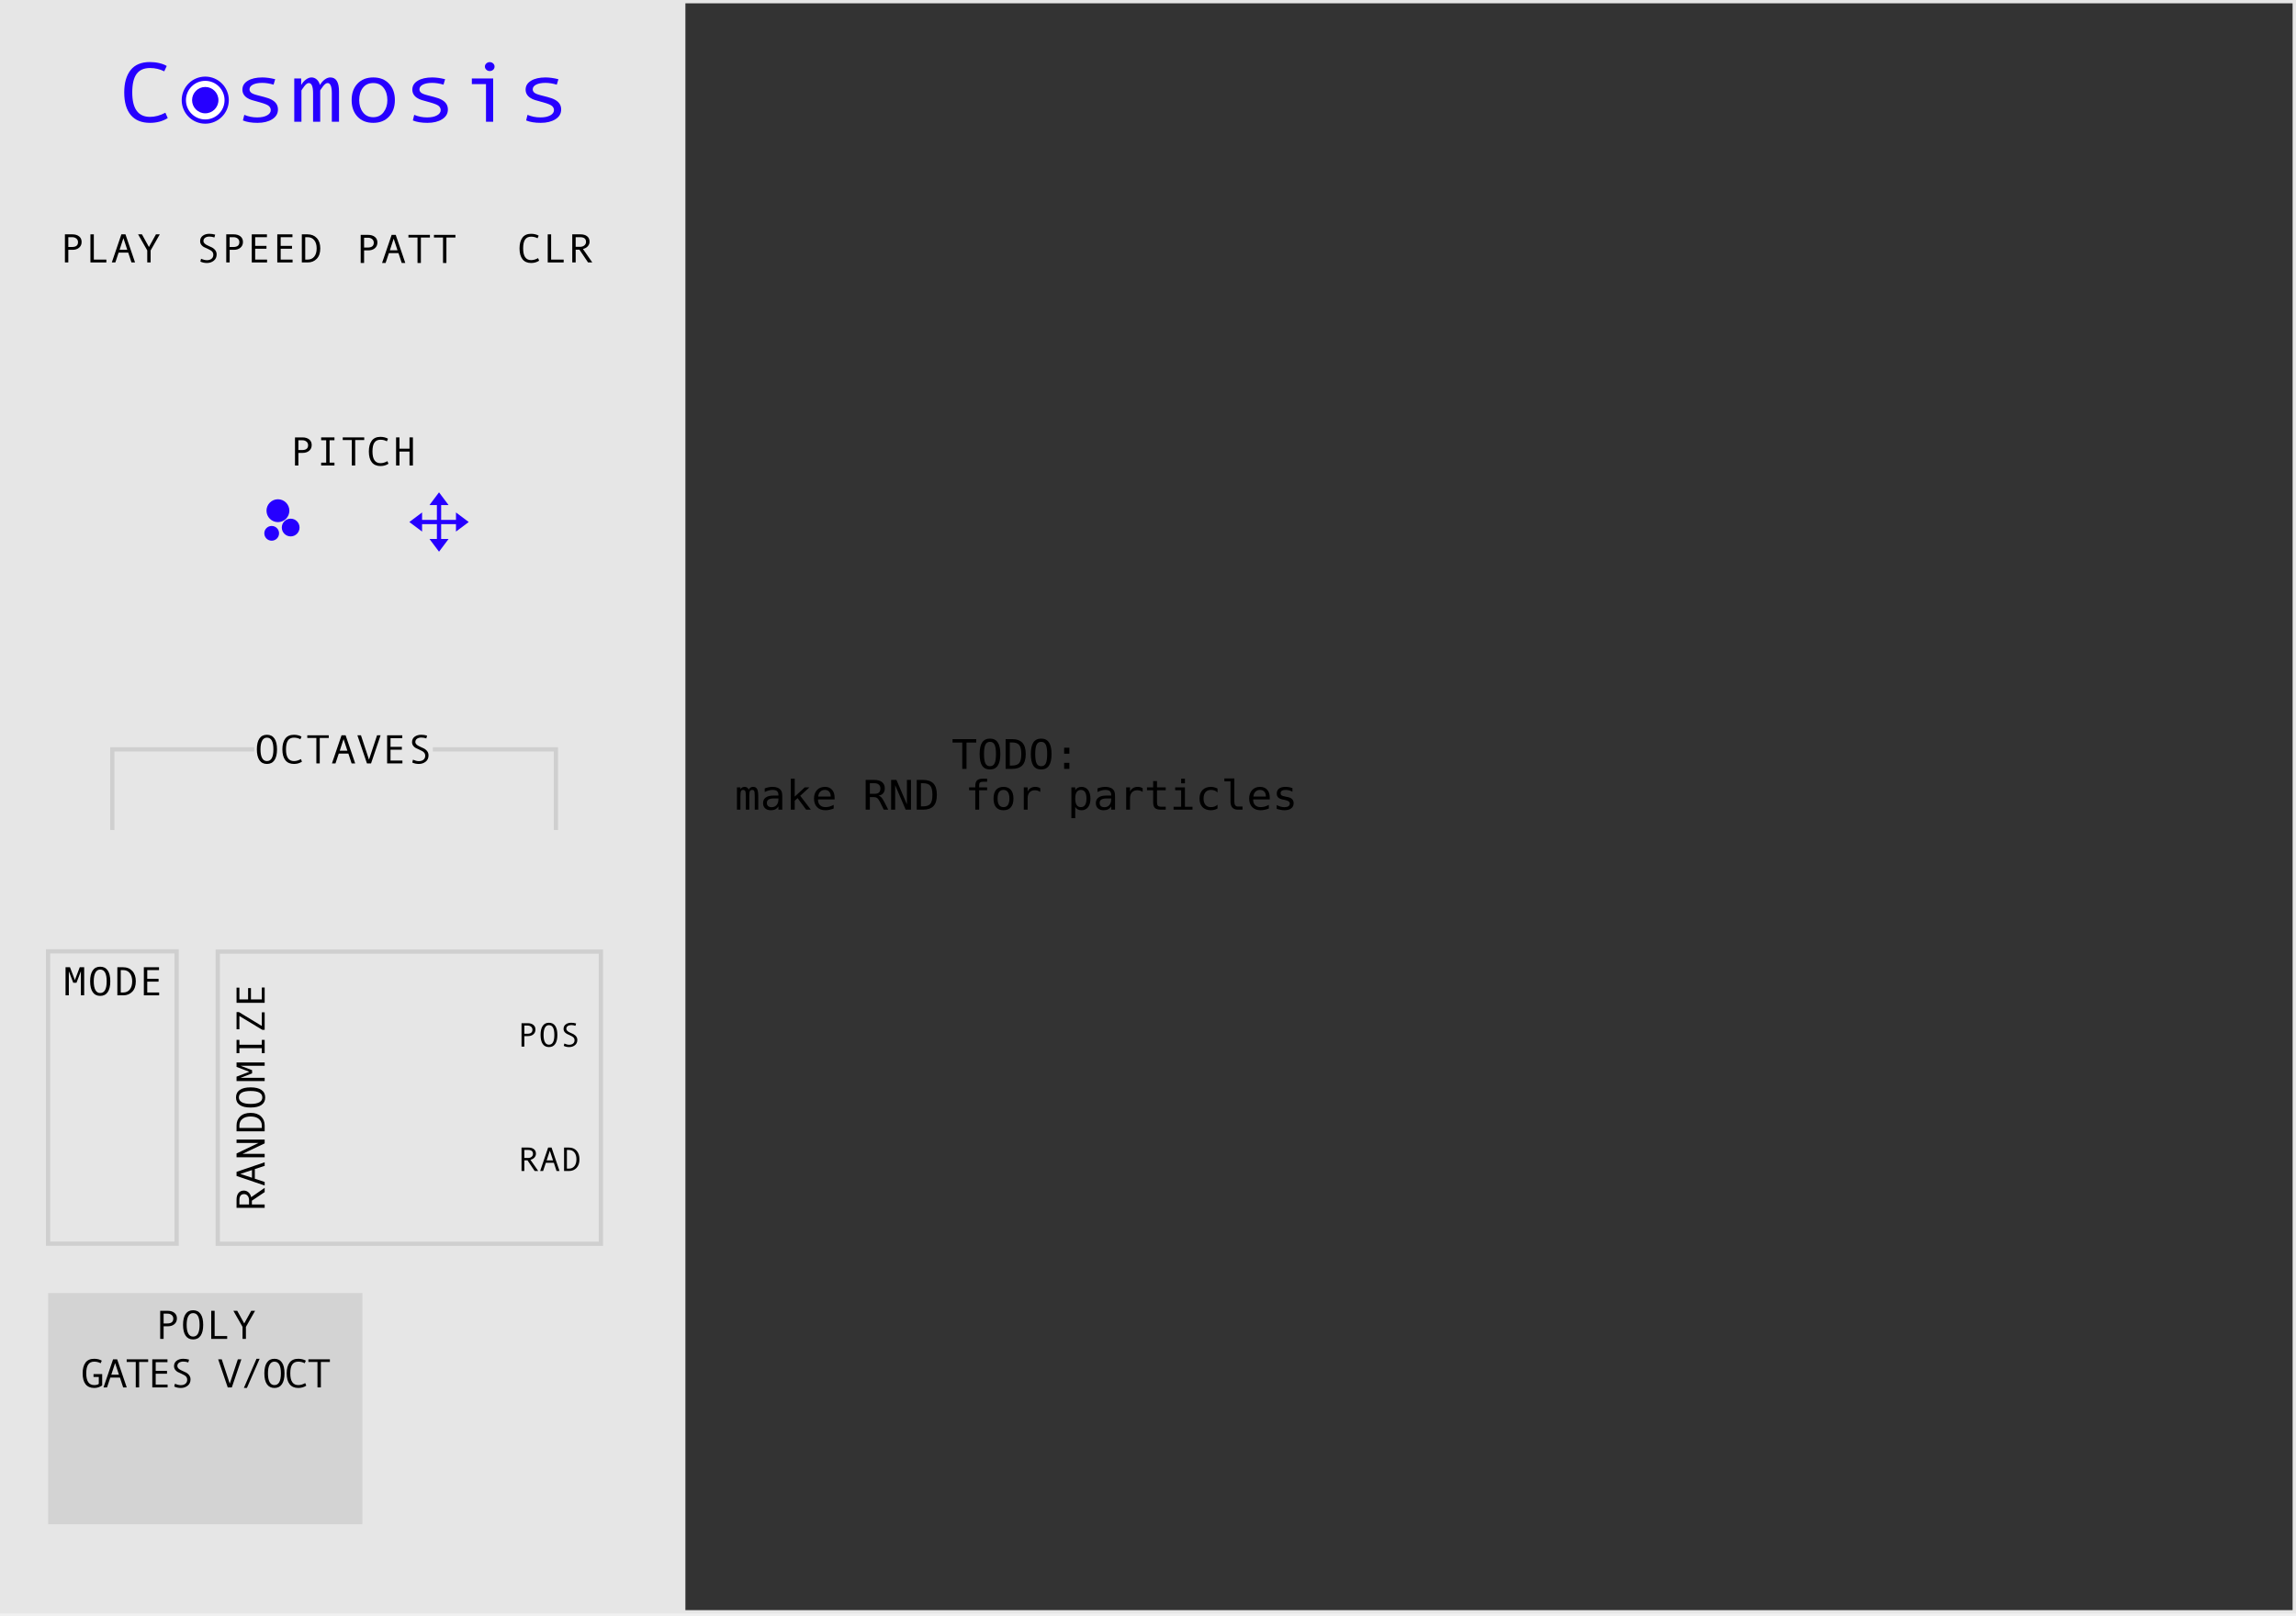
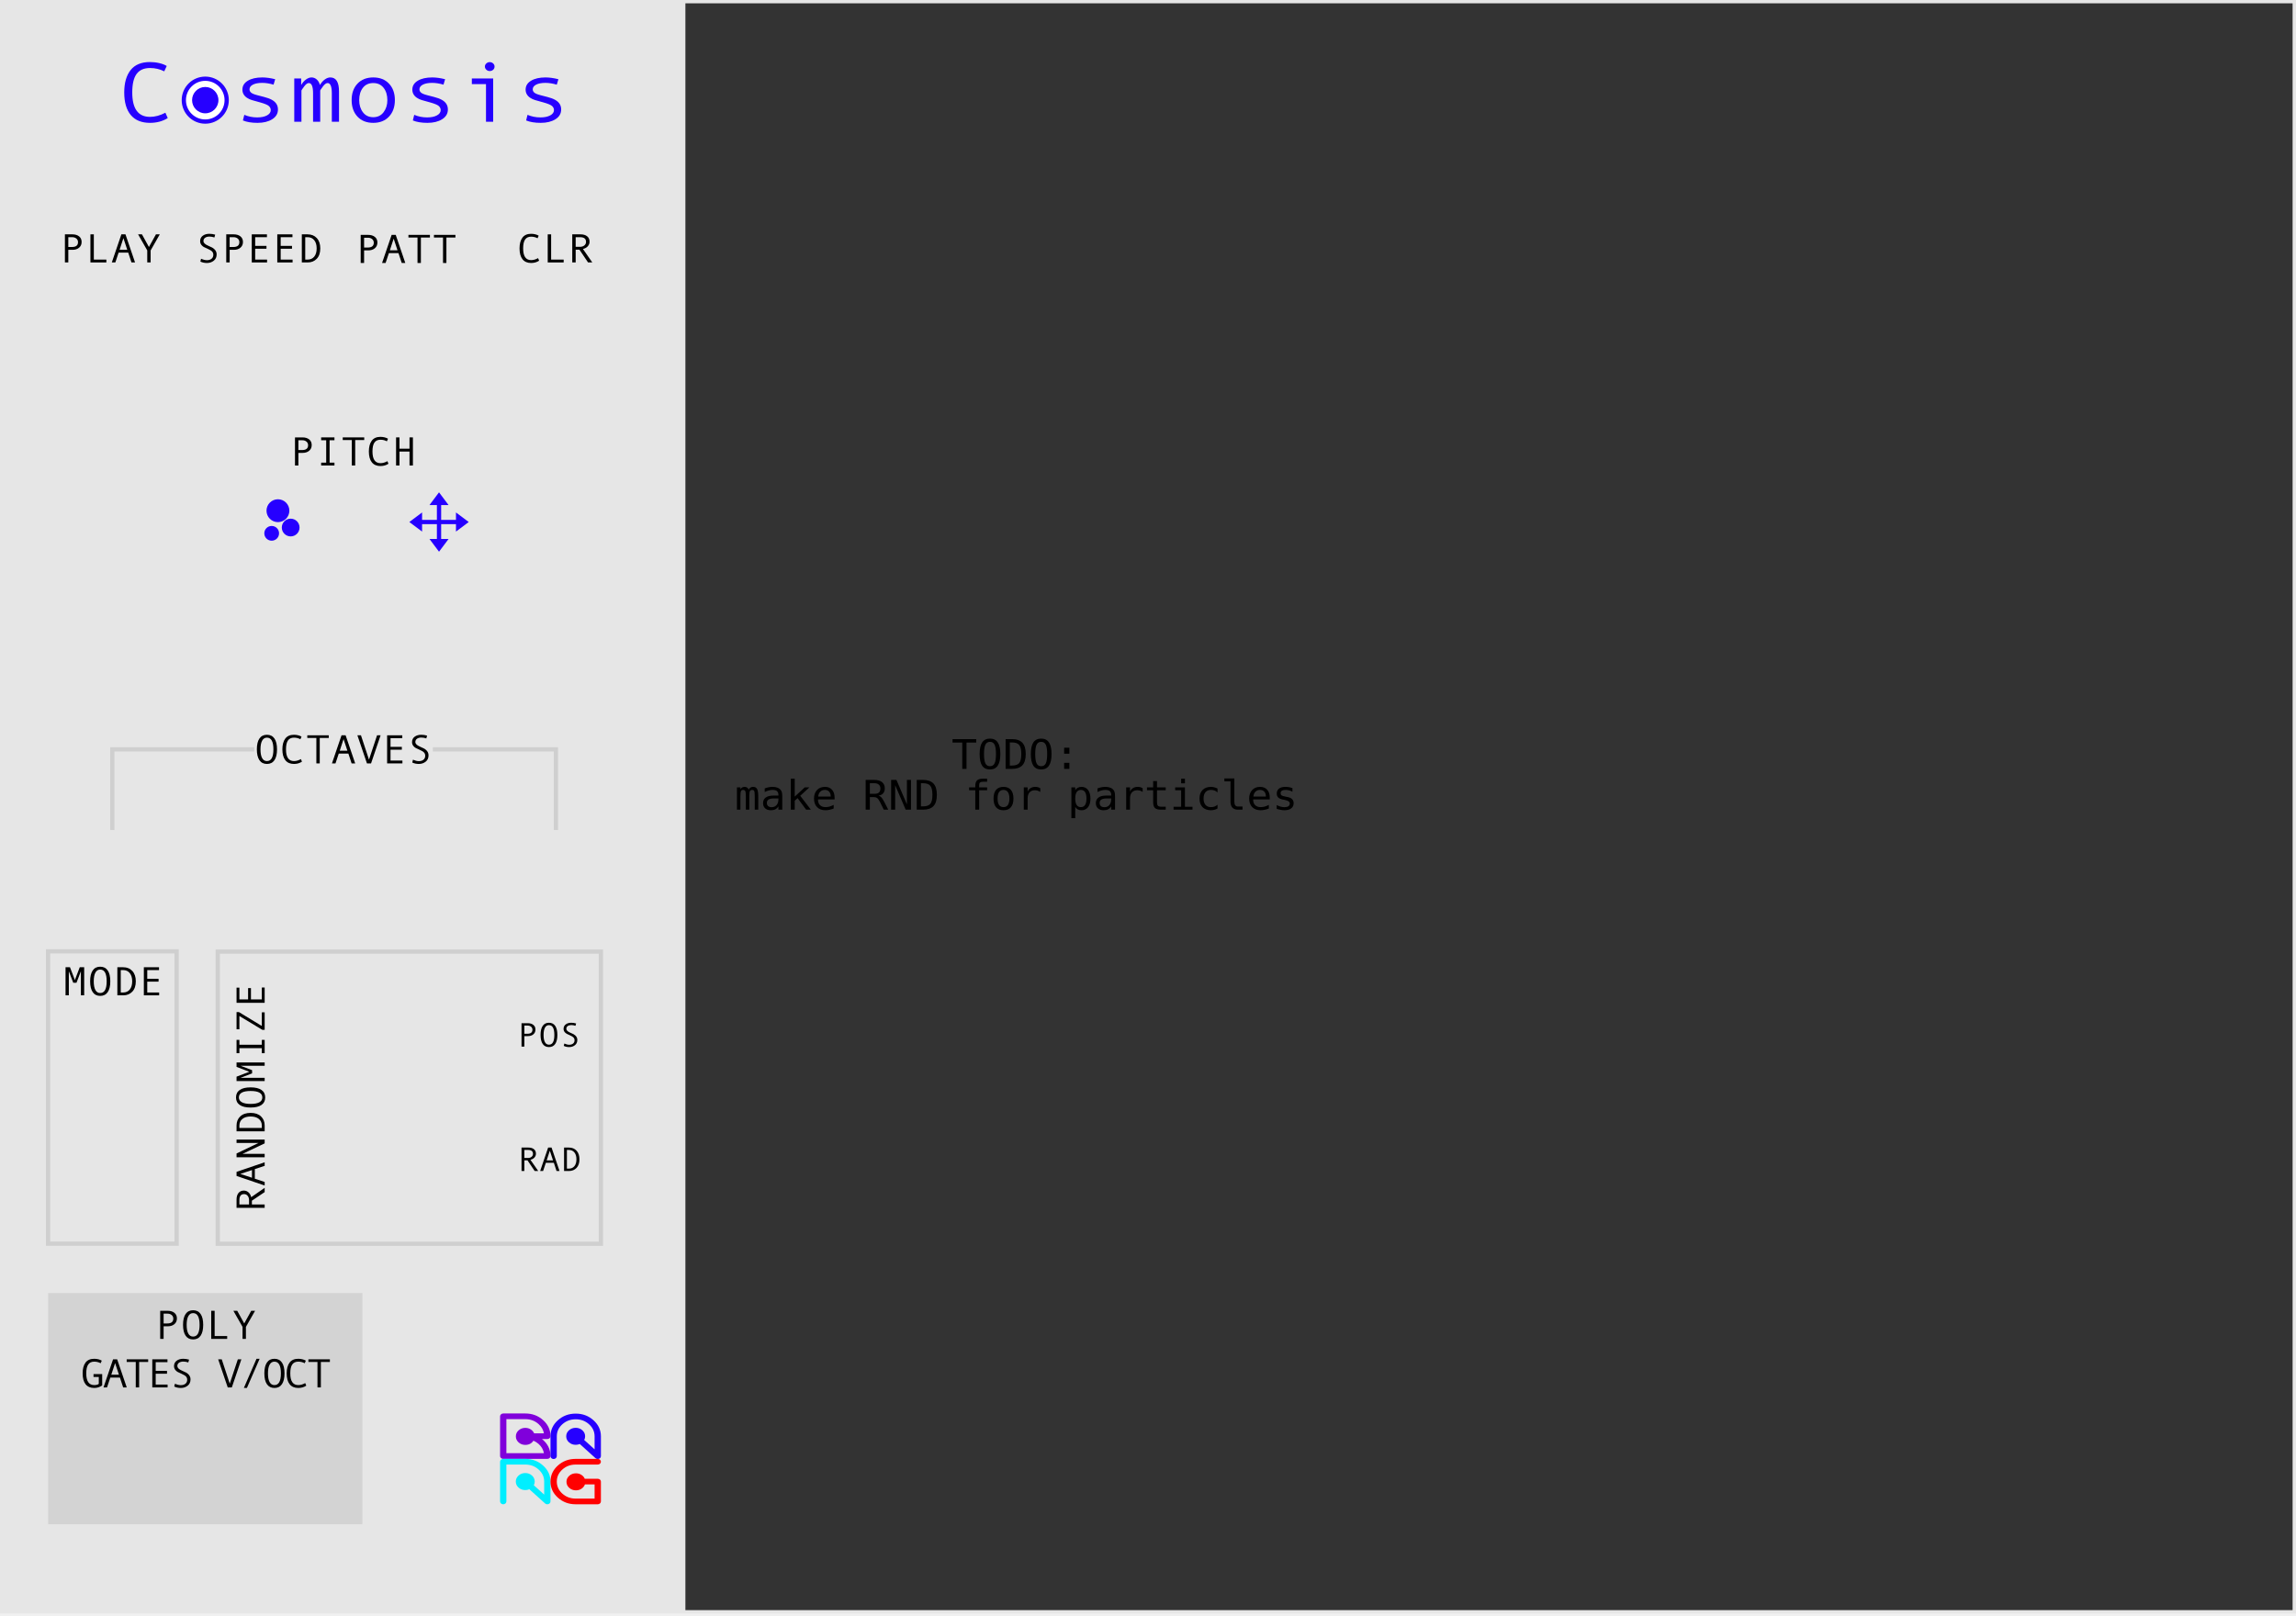
<svg xmlns="http://www.w3.org/2000/svg" width="100%" height="100%" viewBox="0 0 540 380" version="1.1" xml:space="preserve" style="fill-rule:evenodd;clip-rule:evenodd;stroke-linecap:round;stroke-linejoin:round;stroke-miterlimit:1.5;">
  <rect id="Cosmosis" x="0" y="0" width="540" height="379.559" style="fill:none;" />
  <clipPath id="_clip1">
    <rect x="0" y="0" width="540" height="379.559" />
  </clipPath>
  <g clip-path="url(#_clip1)">
    <g id="Layer1">
      <rect id="background" x="-9.15" y="-7.016" width="557.155" height="393.592" style="fill:#e6e6e6;" />
      <path d="M548.005,-7.016l-557.155,-0l-0,393.591l557.155,0l-0,-393.591Zm-556.155,1l-0,391.591l555.155,0l-0,-391.591l-555.155,-0Z" style="fill:#646464;" />
      <rect id="rect" x="161.2" y="0.78" width="378" height="378" style="fill:#333;" />
      <rect x="11.307" y="304.183" width="73.932" height="54.388" style="fill:#282828;fill-opacity:0.1;" />
      <g>
        <path d="M39.452,27.778c-1.2,0.748 -2.591,1.123 -4.173,1.123c-1.98,-0 -3.485,-0.612 -4.515,-1.836c-1.03,-1.224 -1.545,-2.995 -1.545,-5.313c0,-2.239 0.499,-3.992 1.496,-5.259c0.997,-1.266 2.518,-1.899 4.564,-1.899c0.737,-0 1.467,0.085 2.189,0.254c0.723,0.169 1.305,0.394 1.745,0.674l-0.585,1.259c-1.019,-0.52 -2.135,-0.781 -3.349,-0.781c-1.41,0 -2.457,0.461 -3.144,1.382c-0.686,0.921 -1.03,2.378 -1.03,4.37c0,3.828 1.391,5.742 4.174,5.742c1.178,0 2.384,-0.325 3.62,-0.976l0.553,1.26Z" style="fill:#2600ff;fill-rule:nonzero;" />
        <path d="M64.34,19.916c-0.946,-0.28 -1.839,-0.42 -2.677,-0.42c-0.918,0 -1.644,0.139 -2.179,0.415c-0.535,0.277 -0.802,0.647 -0.802,1.109c-0,0.293 0.123,0.548 0.368,0.766c0.246,0.218 0.737,0.422 1.475,0.611l1.615,0.42c0.744,0.188 1.351,0.415 1.821,0.678c0.47,0.264 0.822,0.583 1.057,0.957c0.235,0.375 0.352,0.809 0.352,1.304c0,0.97 -0.452,1.737 -1.355,2.3c-0.903,0.563 -2.052,0.845 -3.447,0.845c-1.388,-0 -2.533,-0.189 -3.436,-0.567l0.325,-1.318c0.947,0.404 1.962,0.605 3.046,0.605c0.939,0 1.704,-0.158 2.293,-0.473c0.589,-0.316 0.883,-0.734 0.883,-1.255c0,-0.352 -0.146,-0.666 -0.439,-0.943c-0.293,-0.276 -0.981,-0.564 -2.065,-0.864c-0.874,-0.241 -1.518,-0.421 -1.929,-0.542c-0.412,-0.12 -0.795,-0.298 -1.15,-0.532c-0.354,-0.234 -0.623,-0.514 -0.807,-0.84c-0.184,-0.325 -0.276,-0.69 -0.276,-1.094c-0,-0.879 0.426,-1.575 1.279,-2.089c0.852,-0.515 1.983,-0.772 3.392,-0.772c0.911,0 1.923,0.14 3.036,0.42l-0.38,1.279Z" style="fill:#2600ff;fill-rule:nonzero;" />
        <path d="M79.733,28.637l-1.691,-0l-0,-6.68c-0,-1.614 -0.333,-2.422 -0.997,-2.422c-0.34,0 -0.714,0.279 -1.122,0.835c-0.409,0.557 -0.613,0.865 -0.613,0.923l0,7.344l-1.68,-0l-0,-6.68c-0,-1.614 -0.336,-2.422 -1.008,-2.422c-0.333,0 -0.703,0.279 -1.111,0.835c-0.409,0.557 -0.613,0.865 -0.613,0.923l0,7.344l-1.691,-0l0,-10.176l1.626,0l0,1.533c0.318,-0.54 0.696,-0.971 1.133,-1.294c0.437,-0.322 0.873,-0.483 1.306,-0.483c0.456,0 0.864,0.161 1.225,0.483c0.361,0.323 0.611,0.754 0.748,1.294c0.318,-0.54 0.697,-0.971 1.138,-1.294c0.441,-0.322 0.875,-0.483 1.301,-0.483c1.366,0 2.049,1.1 2.049,3.301l-0,7.119Z" style="fill:#2600ff;fill-rule:nonzero;" />
        <path d="M87.787,18.217c1.554,0 2.789,0.488 3.707,1.465c0.918,0.976 1.377,2.262 1.377,3.857c-0,1.608 -0.459,2.904 -1.377,3.887c-0.918,0.983 -2.153,1.475 -3.707,1.475c-1.561,-0 -2.799,-0.49 -3.713,-1.47c-0.914,-0.98 -1.371,-2.277 -1.371,-3.892c-0,-1.601 0.459,-2.889 1.377,-3.862c0.917,-0.973 2.153,-1.46 3.707,-1.46Zm-0,9.355c1.026,0 1.835,-0.39 2.428,-1.171c0.593,-0.782 0.889,-1.729 0.889,-2.842c-0,-1.172 -0.293,-2.136 -0.878,-2.891c-0.586,-0.755 -1.399,-1.133 -2.439,-1.133c-1.048,0 -1.861,0.373 -2.439,1.119c-0.578,0.745 -0.867,1.713 -0.867,2.905c-0,1.133 0.292,2.085 0.878,2.856c0.585,0.772 1.394,1.157 2.428,1.157Z" style="fill:#2600ff;fill-rule:nonzero;" />
        <path d="M104.307,19.916c-0.947,-0.28 -1.839,-0.42 -2.678,-0.42c-0.917,0 -1.644,0.139 -2.179,0.415c-0.534,0.277 -0.802,0.647 -0.802,1.109c0,0.293 0.123,0.548 0.369,0.766c0.246,0.218 0.737,0.422 1.474,0.611l1.615,0.42c0.745,0.188 1.352,0.415 1.821,0.678c0.47,0.264 0.822,0.583 1.057,0.957c0.235,0.375 0.353,0.809 0.353,1.304c-0,0.97 -0.452,1.737 -1.355,2.3c-0.904,0.563 -2.053,0.845 -3.448,0.845c-1.387,-0 -2.532,-0.189 -3.436,-0.567l0.325,-1.318c0.947,0.404 1.962,0.605 3.046,0.605c0.94,0 1.704,-0.158 2.293,-0.473c0.589,-0.316 0.884,-0.734 0.884,-1.255c-0,-0.352 -0.147,-0.666 -0.44,-0.943c-0.292,-0.276 -0.981,-0.564 -2.064,-0.864c-0.875,-0.241 -1.518,-0.421 -1.93,-0.542c-0.412,-0.12 -0.795,-0.298 -1.149,-0.532c-0.354,-0.234 -0.623,-0.514 -0.808,-0.84c-0.184,-0.325 -0.276,-0.69 -0.276,-1.094c0,-0.879 0.426,-1.575 1.279,-2.089c0.853,-0.515 1.984,-0.772 3.393,-0.772c0.911,0 1.922,0.14 3.035,0.42l-0.379,1.279Z" style="fill:#2600ff;fill-rule:nonzero;" />
        <path d="M115.168,14.614c0.318,-0 0.589,0.102 0.813,0.307c0.224,0.205 0.336,0.451 0.336,0.737c0,0.3 -0.11,0.551 -0.33,0.752c-0.221,0.202 -0.494,0.303 -0.819,0.303c-0.296,0 -0.558,-0.106 -0.786,-0.317c-0.227,-0.212 -0.341,-0.458 -0.341,-0.738c-0,-0.28 0.114,-0.524 0.341,-0.732c0.228,-0.208 0.49,-0.312 0.786,-0.312Zm0.824,14.023l-1.691,-0l0,-8.857l-3.328,-0l0,-1.319l5.019,0l0,10.176Z" style="fill:#2600ff;fill-rule:nonzero;" />
        <path d="M130.951,19.916c-0.947,-0.28 -1.839,-0.42 -2.677,-0.42c-0.918,0 -1.644,0.139 -2.179,0.415c-0.535,0.277 -0.802,0.647 -0.802,1.109c-0,0.293 0.123,0.548 0.368,0.766c0.246,0.218 0.737,0.422 1.474,0.611l1.616,0.42c0.744,0.188 1.351,0.415 1.821,0.678c0.469,0.264 0.822,0.583 1.057,0.957c0.234,0.375 0.352,0.809 0.352,1.304c-0,0.97 -0.452,1.737 -1.355,2.3c-0.903,0.563 -2.052,0.845 -3.447,0.845c-1.388,-0 -2.533,-0.189 -3.436,-0.567l0.325,-1.318c0.946,0.404 1.962,0.605 3.046,0.605c0.939,0 1.703,-0.158 2.292,-0.473c0.589,-0.316 0.884,-0.734 0.884,-1.255c-0,-0.352 -0.146,-0.666 -0.439,-0.943c-0.293,-0.276 -0.981,-0.564 -2.065,-0.864c-0.875,-0.241 -1.518,-0.421 -1.93,-0.542c-0.412,-0.12 -0.795,-0.298 -1.149,-0.532c-0.354,-0.234 -0.623,-0.514 -0.807,-0.84c-0.185,-0.325 -0.277,-0.69 -0.277,-1.094c0,-0.879 0.427,-1.575 1.279,-2.089c0.853,-0.515 1.984,-0.772 3.393,-0.772c0.911,0 1.923,0.14 3.035,0.42l-0.379,1.279Z" style="fill:#2600ff;fill-rule:nonzero;" />
        <g id="TinyBlueButton">
          <circle id="BlueButton" cx="48.274" cy="23.559" r="5.04" style="fill:#fff;stroke:#2600ff;stroke-width:1px;" />
          <circle id="BlueButton1" cx="48.274" cy="23.559" r="3.1" style="fill:#2600ff;" />
        </g>
      </g>
      <g transform="matrix(0.900901,0,0,0.959619,-1723.27,-308.277)">
        <g transform="matrix(1.11,0,0,1,-237.738,0)">
          <text x="2161.25px" y="509.739px" style="font-family:'AndaleMono', 'Andale Mono', monospace;font-size:10px;">TODO:</text>
        </g>
        <g transform="matrix(1.11,0,0,1,-231.51,0)">
          <text x="2104.63px" y="519.739px" style="font-family:'AndaleMono', 'Andale Mono', monospace;font-size:10px;">make RND for particles</text>
        </g>
      </g>
      <g>
        <path d="M126.799,61.327c-0.54,0.359 -1.166,0.539 -1.879,0.539c-0.892,-0 -1.57,-0.294 -2.034,-0.881c-0.464,-0.588 -0.696,-1.437 -0.696,-2.549c0,-1.075 0.225,-1.916 0.674,-2.524c0.449,-0.607 1.134,-0.911 2.056,-0.911c0.332,0 0.66,0.041 0.986,0.122c0.325,0.081 0.588,0.189 0.786,0.323l-0.264,0.605c-0.459,-0.25 -0.962,-0.375 -1.508,-0.375c-0.635,-0 -1.107,0.221 -1.416,0.663c-0.31,0.442 -0.464,1.141 -0.464,2.097c-0,1.836 0.626,2.755 1.88,2.755c0.53,-0 1.074,-0.156 1.63,-0.469l0.249,0.605Z" style="fill-rule:nonzero;" />
        <path d="M132.571,61.739l-3.75,0l-0,-6.611l0.801,-0l-0,5.941l2.949,-0l-0,0.67Z" style="fill-rule:nonzero;" />
        <path d="M139.304,61.739l-1.001,0l-2.021,-3.003l-0.889,-0l0,3.003l-0.801,0l0,-6.611l1.949,-0c0.654,-0 1.171,0.152 1.55,0.456c0.379,0.305 0.569,0.729 0.569,1.273c-0,0.403 -0.138,0.761 -0.415,1.075c-0.277,0.314 -0.658,0.527 -1.143,0.64l2.202,3.167Zm-3.911,-3.674l1.011,0c0.423,0 0.767,-0.11 1.03,-0.33c0.264,-0.22 0.396,-0.497 0.396,-0.832c-0,-0.737 -0.469,-1.105 -1.406,-1.105l-1.031,-0l0,2.267Z" style="fill-rule:nonzero;" />
      </g>
      <g>
        <path d="M24.035,325.918c-0.563,0.397 -1.187,0.595 -1.87,0.595c-0.896,-0 -1.574,-0.291 -2.037,-0.874c-0.462,-0.582 -0.693,-1.434 -0.693,-2.556c0,-1.084 0.224,-1.927 0.672,-2.53c0.447,-0.603 1.133,-0.904 2.058,-0.904c0.332,-0 0.66,0.04 0.986,0.121c0.325,0.082 0.588,0.189 0.786,0.324l-0.264,0.604c-0.459,-0.25 -0.962,-0.375 -1.508,-0.375c-0.632,0 -1.103,0.222 -1.414,0.666c-0.311,0.443 -0.466,1.141 -0.466,2.094c-0,1.837 0.626,2.755 1.88,2.755c0.472,0 0.828,-0.095 1.069,-0.286l-0,-1.63l-1.24,-0l-0,-0.666l2.041,0l-0,2.662Z" style="fill-rule:nonzero;" />
        <path d="M29.808,326.386l-0.84,0l-0.761,-2.314l-2.261,-0l-0.772,2.314l-0.83,0l2.251,-6.611l0.962,0l2.251,6.611Zm-1.831,-2.984l-0.903,-2.737l-0.899,2.737l1.802,-0Z" style="fill-rule:nonzero;" />
        <path d="M34.849,320.398l-2.124,0l0,5.988l-0.796,0l0,-5.988l-2.134,0l0,-0.623l5.054,0l0,0.623Z" style="fill-rule:nonzero;" />
        <path d="M39.417,326.386l-3.599,0l-0,-6.611l3.569,0l0,0.67l-2.768,0l-0,2.048l2.661,-0l-0,0.67l-2.661,-0l-0,2.553l2.798,0l-0,0.67Z" style="fill-rule:nonzero;" />
        <path d="M44.287,320.506c-0.41,-0.134 -0.799,-0.201 -1.167,-0.201c-0.417,-0 -0.756,0.091 -1.018,0.274c-0.262,0.182 -0.393,0.442 -0.393,0.78c-0,0.4 0.343,0.751 1.03,1.054c0.508,0.225 0.844,0.381 1.008,0.469c0.165,0.087 0.331,0.207 0.501,0.36c0.169,0.153 0.305,0.334 0.407,0.542c0.103,0.207 0.154,0.441 0.154,0.7c0,0.644 -0.225,1.143 -0.676,1.497c-0.451,0.355 -0.982,0.532 -1.594,0.532c-0.593,-0 -1.112,-0.112 -1.558,-0.337l0.166,-0.661c0.524,0.228 0.981,0.342 1.372,0.342c0.456,0 0.821,-0.113 1.096,-0.34c0.275,-0.226 0.413,-0.538 0.413,-0.934c-0,-0.294 -0.09,-0.543 -0.269,-0.748c-0.179,-0.204 -0.509,-0.413 -0.991,-0.625c-0.495,-0.219 -0.814,-0.368 -0.959,-0.448c-0.145,-0.08 -0.289,-0.19 -0.432,-0.33c-0.144,-0.141 -0.254,-0.299 -0.333,-0.473c-0.078,-0.175 -0.117,-0.366 -0.117,-0.572c0,-0.547 0.205,-0.973 0.616,-1.279c0.41,-0.306 0.929,-0.459 1.557,-0.459c0.459,-0 0.915,0.067 1.367,0.201l-0.18,0.656Z" style="fill-rule:nonzero;" />
      </g>
      <g>
        <path d="M56.769,319.775l-2.246,6.611l-0.962,0l-2.251,-6.611l0.84,0l1.889,5.721l1.9,-5.721l0.83,0Z" style="fill-rule:nonzero;" />
        <path d="M61.063,319.649l-2.993,6.864l-0.718,-0l2.978,-6.864l0.733,-0Z" style="fill-rule:nonzero;" />
        <path d="M64.541,319.649c0.772,-0 1.36,0.292 1.765,0.878c0.406,0.586 0.608,1.438 0.608,2.556c0,1.112 -0.201,1.962 -0.605,2.549c-0.404,0.587 -0.993,0.881 -1.768,0.881c-0.768,-0 -1.355,-0.293 -1.76,-0.879c-0.405,-0.585 -0.608,-1.436 -0.608,-2.551c0,-1.115 0.202,-1.966 0.606,-2.554c0.403,-0.587 0.991,-0.88 1.762,-0.88Zm0,6.189c1.016,0 1.524,-0.918 1.524,-2.755c-0,-1.84 -0.508,-2.76 -1.524,-2.76c-0.494,0 -0.871,0.238 -1.13,0.715c-0.259,0.476 -0.388,1.158 -0.388,2.045c-0,0.897 0.128,1.58 0.385,2.05c0.258,0.47 0.635,0.705 1.133,0.705Z" style="fill-rule:nonzero;" />
        <path d="M72.033,325.974c-0.54,0.359 -1.167,0.539 -1.879,0.539c-0.892,-0 -1.57,-0.294 -2.034,-0.881c-0.464,-0.587 -0.696,-1.437 -0.696,-2.549c0,-1.074 0.225,-1.916 0.674,-2.523c0.449,-0.608 1.134,-0.911 2.056,-0.911c0.332,-0 0.66,0.04 0.986,0.121c0.325,0.082 0.587,0.189 0.786,0.324l-0.264,0.604c-0.459,-0.25 -0.962,-0.375 -1.508,-0.375c-0.635,0 -1.107,0.221 -1.416,0.663c-0.31,0.442 -0.464,1.141 -0.464,2.097c-0,1.837 0.626,2.755 1.88,2.755c0.53,0 1.074,-0.156 1.63,-0.468l0.249,0.604Z" style="fill-rule:nonzero;" />
        <path d="M77.587,320.398l-2.124,0l0,5.988l-0.796,0l0,-5.988l-2.134,0l0,-0.623l5.054,0l0,0.623Z" style="fill-rule:nonzero;" />
      </g>
      <g>
        <path d="M15.267,55.128l1.748,-0c0.66,-0 1.189,0.159 1.587,0.478c0.397,0.318 0.595,0.757 0.595,1.316c0,0.562 -0.198,1.012 -0.593,1.347c-0.396,0.336 -0.914,0.504 -1.555,0.504l-0.982,0l0,2.966l-0.8,0l-0,-6.611Zm0.8,2.975l0.869,-0c0.941,-0 1.412,-0.378 1.412,-1.134c-0,-0.35 -0.128,-0.633 -0.384,-0.848c-0.255,-0.216 -0.585,-0.323 -0.988,-0.323l-0.909,-0l0,2.305Z" style="fill-rule:nonzero;" />
        <path d="M25.018,61.739l-3.75,0l-0,-6.611l0.8,-0l0,5.941l2.95,-0l-0,0.67Z" style="fill-rule:nonzero;" />
        <path d="M31.761,61.739l-0.84,0l-0.762,-2.315l-2.261,0l-0.771,2.315l-0.83,0l2.251,-6.611l0.962,-0l2.251,6.611Zm-1.831,-2.985l-0.904,-2.736l-0.898,2.736l1.802,0Z" style="fill-rule:nonzero;" />
        <path d="M37.581,55.128l-2.153,3.781l-0,2.83l-0.796,0l-0,-2.83l-2.154,-3.781l0.904,-0l1.645,2.975l1.651,-2.975l0.903,-0Z" style="fill-rule:nonzero;" />
      </g>
      <g>
        <path d="M50.429,55.859c-0.41,-0.135 -0.799,-0.202 -1.167,-0.202c-0.416,0 -0.756,0.091 -1.018,0.274c-0.262,0.183 -0.393,0.443 -0.393,0.78c0,0.4 0.344,0.752 1.03,1.055c0.508,0.225 0.844,0.381 1.009,0.468c0.164,0.088 0.331,0.208 0.5,0.361c0.169,0.153 0.305,0.333 0.408,0.541c0.102,0.208 0.154,0.441 0.154,0.701c-0,0.643 -0.226,1.142 -0.677,1.497c-0.45,0.354 -0.982,0.532 -1.594,0.532c-0.592,-0 -1.111,-0.113 -1.557,-0.338l0.166,-0.66c0.524,0.228 0.981,0.342 1.372,0.342c0.455,-0 0.821,-0.114 1.096,-0.34c0.275,-0.227 0.412,-0.538 0.412,-0.935c0,-0.294 -0.089,-0.543 -0.268,-0.747c-0.179,-0.205 -0.51,-0.413 -0.991,-0.626c-0.495,-0.218 -0.815,-0.368 -0.96,-0.447c-0.145,-0.08 -0.289,-0.19 -0.432,-0.331c-0.143,-0.14 -0.254,-0.298 -0.332,-0.473c-0.078,-0.175 -0.117,-0.365 -0.117,-0.572c-0,-0.546 0.205,-0.973 0.615,-1.279c0.41,-0.306 0.929,-0.459 1.558,-0.459c0.459,0 0.914,0.067 1.367,0.202l-0.181,0.656Z" style="fill-rule:nonzero;" />
        <path d="M53.212,55.128l1.748,-0c0.661,-0 1.19,0.159 1.587,0.478c0.398,0.318 0.596,0.757 0.596,1.316c0,0.562 -0.198,1.012 -0.593,1.347c-0.396,0.336 -0.914,0.504 -1.555,0.504l-0.982,0l0,2.966l-0.801,0l0,-6.611Zm0.801,2.975l0.869,-0c0.941,-0 1.411,-0.378 1.411,-1.134c0,-0.35 -0.127,-0.633 -0.383,-0.848c-0.255,-0.216 -0.585,-0.323 -0.989,-0.323l-0.908,-0l0,2.305Z" style="fill-rule:nonzero;" />
        <path d="M62.812,61.739l-3.599,0l0,-6.611l3.57,-0l-0,0.67l-2.769,-0l0,2.047l2.661,0l0,0.67l-2.661,0l0,2.554l2.798,-0l0,0.67Z" style="fill-rule:nonzero;" />
        <path d="M68.813,61.739l-3.599,0l0,-6.611l3.57,-0l-0,0.67l-2.769,-0l0,2.047l2.661,0l0,0.67l-2.661,0l0,2.554l2.798,-0l0,0.67Z" style="fill-rule:nonzero;" />
        <path d="M70.986,55.128l1.357,-0c0.902,-0 1.625,0.294 2.168,0.883c0.544,0.589 0.816,1.397 0.816,2.425c-0,1.049 -0.276,1.862 -0.828,2.439c-0.552,0.576 -1.259,0.864 -2.122,0.864l-1.391,0l-0,-6.611Zm0.801,5.941l0.566,-0c0.654,-0 1.172,-0.233 1.553,-0.698c0.381,-0.466 0.571,-1.111 0.571,-1.935c0,-0.819 -0.191,-1.463 -0.574,-1.933c-0.382,-0.47 -0.899,-0.705 -1.55,-0.705l-0.566,-0l-0,5.271Z" style="fill-rule:nonzero;" />
      </g>
      <g>
        <path d="M84.83,55.254l1.748,0c0.661,0 1.19,0.159 1.587,0.478c0.397,0.319 0.596,0.758 0.596,1.317c-0,0.562 -0.198,1.011 -0.593,1.347c-0.396,0.336 -0.914,0.504 -1.556,0.504l-0.981,-0l-0,2.966l-0.801,-0l0,-6.612Zm0.801,2.975l0.869,0c0.941,0 1.411,-0.377 1.411,-1.133c0,-0.35 -0.128,-0.633 -0.383,-0.849c-0.256,-0.215 -0.585,-0.323 -0.989,-0.323l-0.908,0l-0,2.305Z" style="fill-rule:nonzero;" />
        <path d="M95.323,61.866l-0.839,-0l-0.762,-2.315l-2.261,-0l-0.771,2.315l-0.831,-0l2.251,-6.612l0.962,0l2.251,6.612Zm-1.831,-2.985l-0.903,-2.737l-0.898,2.737l1.801,-0Z" style="fill-rule:nonzero;" />
        <path d="M101.114,55.877l-2.124,0l0,5.989l-0.796,-0l0,-5.989l-2.133,0l-0,-0.623l5.053,0l0,0.623Z" style="fill-rule:nonzero;" />
        <path d="M107.115,55.877l-2.124,0l0,5.989l-0.796,-0l0,-5.989l-2.133,0l-0,-0.623l5.053,0l0,0.623Z" style="fill-rule:nonzero;" />
      </g>
      <g>
        <path d="M69.38,102.895l1.748,0c0.661,0 1.19,0.16 1.587,0.478c0.397,0.319 0.595,0.758 0.595,1.317c0,0.562 -0.197,1.011 -0.593,1.347c-0.395,0.336 -0.914,0.504 -1.555,0.504l-0.982,-0l0,2.966l-0.8,-0l-0,-6.612Zm0.8,2.976l0.87,-0c0.94,-0 1.411,-0.378 1.411,-1.134c-0,-0.35 -0.128,-0.633 -0.384,-0.848c-0.255,-0.216 -0.585,-0.324 -0.988,-0.324l-0.909,0l0,2.306Z" style="fill-rule:nonzero;" />
        <path d="M78.662,109.507l-3.13,-0l0,-0.67l1.187,-0l-0,-5.272l-1.187,0l0,-0.67l3.13,0l-0,0.67l-1.143,0l0,5.272l1.143,-0l-0,0.67Z" style="fill-rule:nonzero;" />
        <path d="M85.664,103.518l-2.124,0l-0,5.989l-0.796,-0l-0,-5.989l-2.134,0l0,-0.623l5.054,0l-0,0.623Z" style="fill-rule:nonzero;" />
        <path d="M91.362,109.094c-0.54,0.36 -1.167,0.539 -1.88,0.539c-0.892,0 -1.57,-0.293 -2.033,-0.881c-0.464,-0.587 -0.696,-1.437 -0.696,-2.549c-0,-1.074 0.224,-1.915 0.674,-2.523c0.449,-0.607 1.134,-0.911 2.055,-0.911c0.332,-0 0.661,0.04 0.987,0.122c0.325,0.081 0.587,0.189 0.786,0.323l-0.264,0.604c-0.459,-0.25 -0.962,-0.374 -1.509,-0.374c-0.635,-0 -1.107,0.221 -1.416,0.663c-0.309,0.442 -0.464,1.14 -0.464,2.096c0,1.837 0.627,2.756 1.88,2.756c0.531,-0 1.074,-0.157 1.631,-0.469l0.249,0.604Z" style="fill-rule:nonzero;" />
        <path d="M97.114,109.507l-0.801,-0l0,-3.28l-2.358,-0l-0,3.28l-0.801,-0l0,-6.612l0.801,0l-0,2.657l2.358,0l0,-2.657l0.801,0l0,6.612Z" style="fill-rule:nonzero;" />
      </g>
      <g>
        <circle cx="65.367" cy="120.139" r="2.689" style="fill:#2600ff;" />
        <circle cx="68.364" cy="124.101" r="2.086" style="fill:#2600ff;" />
        <circle cx="63.897" cy="125.463" r="1.735" style="fill:#2600ff;" />
      </g>
      <path d="M105.505,118.818l-2.25,-3l-2.25,3l4.5,-0Z" style="fill:#2600ff;" />
      <path d="M105.505,126.787l-2.25,3l-2.25,-3l4.5,0Z" style="fill:#2600ff;" />
      <path d="M103.255,118.218l-0,9.169" style="fill:none;stroke:#2600ff;stroke-width:1px;stroke-linecap:butt;stroke-linejoin:miter;" />
      <path d="M107.24,125.053l3,-2.25l-3,-2.25l-0,4.5Z" style="fill:#2600ff;" />
      <path d="M99.27,125.053l-3,-2.25l3,-2.25l0,4.5Z" style="fill:#2600ff;" />
      <path d="M107.84,122.803l-9.17,-0" style="fill:none;stroke:#2600ff;stroke-width:1px;stroke-linecap:butt;stroke-linejoin:miter;" />
      <g>
        <path d="M19.798,234.151l-0.772,0l0,-5.669l-1.04,2.713l-0.757,-0l-1.04,-2.713l0,5.669l-0.771,0l-0,-6.611l1.04,-0l1.152,3.013l1.148,-3.013l1.04,-0l-0,6.611Z" style="fill-rule:nonzero;" />
        <path d="M23.567,227.413c0.772,0 1.36,0.293 1.765,0.879c0.406,0.586 0.608,1.438 0.608,2.556c0,1.112 -0.201,1.962 -0.605,2.549c-0.404,0.587 -0.993,0.881 -1.768,0.881c-0.768,-0 -1.355,-0.293 -1.76,-0.879c-0.405,-0.585 -0.608,-1.436 -0.608,-2.551c0,-1.115 0.202,-1.966 0.606,-2.554c0.403,-0.587 0.991,-0.881 1.762,-0.881Zm0,6.19c1.016,0 1.524,-0.918 1.524,-2.755c-0,-1.84 -0.508,-2.76 -1.524,-2.76c-0.494,0 -0.871,0.238 -1.13,0.715c-0.259,0.476 -0.388,1.158 -0.388,2.045c-0,0.896 0.128,1.58 0.386,2.05c0.257,0.47 0.634,0.705 1.132,0.705Z" style="fill-rule:nonzero;" />
        <path d="M27.601,227.54l1.357,-0c0.902,-0 1.624,0.294 2.168,0.883c0.544,0.589 0.815,1.397 0.815,2.425c0,1.05 -0.276,1.863 -0.827,2.439c-0.552,0.576 -1.259,0.864 -2.122,0.864l-1.391,0l-0,-6.611Zm0.8,5.941l0.567,0c0.654,0 1.172,-0.232 1.552,-0.698c0.381,-0.465 0.572,-1.11 0.572,-1.935c-0,-0.818 -0.191,-1.463 -0.574,-1.933c-0.382,-0.47 -0.899,-0.705 -1.55,-0.705l-0.567,-0l0,5.271Z" style="fill-rule:nonzero;" />
        <path d="M37.43,234.151l-3.599,0l0,-6.611l3.569,-0l0,0.67l-2.768,-0l-0,2.048l2.661,-0l-0,0.67l-2.661,-0l-0,2.553l2.798,0l-0,0.67Z" style="fill-rule:nonzero;" />
      </g>
      <rect x="11.307" y="223.797" width="30.233" height="68.774" style="fill:none;stroke:#000;stroke-opacity:0.1;stroke-width:1px;stroke-linecap:butt;stroke-linejoin:miter;" />
      <rect x="51.217" y="223.861" width="90.11" height="68.736" style="fill:none;stroke:#000;stroke-opacity:0.1;stroke-width:1px;stroke-linecap:butt;stroke-linejoin:miter;" />
      <g>
        <path d="M37.678,308.36l1.748,-0c0.661,-0 1.19,0.159 1.587,0.478c0.397,0.318 0.596,0.757 0.596,1.316c-0,0.563 -0.198,1.012 -0.594,1.347c-0.395,0.336 -0.914,0.504 -1.555,0.504l-0.981,0l-0,2.966l-0.801,0l-0,-6.611Zm0.801,2.975l0.869,0c0.941,0 1.411,-0.378 1.411,-1.134c-0,-0.35 -0.128,-0.632 -0.383,-0.848c-0.256,-0.215 -0.585,-0.323 -0.989,-0.323l-0.908,-0l-0,2.305Z" style="fill-rule:nonzero;" />
        <path d="M45.417,308.233c0.772,0 1.36,0.293 1.765,0.879c0.406,0.586 0.608,1.438 0.608,2.556c0,1.112 -0.202,1.962 -0.605,2.549c-0.404,0.587 -0.993,0.881 -1.768,0.881c-0.768,-0 -1.355,-0.293 -1.76,-0.879c-0.405,-0.586 -0.608,-1.436 -0.608,-2.551c-0,-1.115 0.202,-1.967 0.605,-2.554c0.404,-0.587 0.992,-0.881 1.763,-0.881Zm0,6.19c1.016,-0 1.524,-0.918 1.524,-2.755c-0,-1.84 -0.508,-2.76 -1.524,-2.76c-0.495,-0 -0.871,0.238 -1.13,0.715c-0.259,0.476 -0.388,1.158 -0.388,2.045c-0,0.896 0.128,1.58 0.385,2.05c0.258,0.47 0.635,0.705 1.133,0.705Z" style="fill-rule:nonzero;" />
        <path d="M53.43,314.971l-3.75,0l-0,-6.611l0.801,-0l-0,5.941l2.949,0l-0,0.67Z" style="fill-rule:nonzero;" />
        <path d="M59.992,308.36l-2.153,3.781l0,2.83l-0.796,0l0,-2.83l-2.153,-3.781l0.903,-0l1.646,2.975l1.65,-2.975l0.903,-0Z" style="fill-rule:nonzero;" />
      </g>
      <g>
        <path d="M62.246,279.435l-0,1.001l-3.004,2.022l0,0.889l3.004,-0l-0,0.8l-6.612,0l0,-1.948c0,-0.654 0.152,-1.171 0.457,-1.55c0.305,-0.379 0.729,-0.569 1.272,-0.569c0.403,-0 0.762,0.138 1.075,0.415c0.314,0.277 0.528,0.658 0.64,1.143l3.168,-2.203Zm-3.674,3.912l0,-1.011c0,-0.423 -0.11,-0.767 -0.33,-1.03c-0.221,-0.264 -0.498,-0.396 -0.832,-0.396c-0.737,0 -1.106,0.469 -1.106,1.406l0,1.031l2.268,-0Z" style="fill-rule:nonzero;" />
        <path d="M62.246,273.425l-0,0.84l-2.315,0.761l-0,2.261l2.315,0.771l-0,0.831l-6.612,-2.251l0,-0.962l6.612,-2.251Zm-2.985,1.831l-2.737,0.903l2.737,0.899l-0,-1.802Z" style="fill-rule:nonzero;" />
        <path d="M62.246,268.088l-0,0.888l-5.22,2.471l5.22,0l-0,0.801l-6.612,-0l0,-0.894l5.173,-2.48l-5.173,-0l0,-0.786l6.612,-0Z" style="fill-rule:nonzero;" />
        <path d="M55.634,266.144l0,-1.357c0,-0.902 0.295,-1.624 0.883,-2.168c0.589,-0.544 1.397,-0.815 2.425,-0.815c1.05,-0 1.863,0.275 2.439,0.827c0.576,0.552 0.865,1.259 0.865,2.122l-0,1.391l-6.612,0Zm5.942,-0.8l-0,-0.567c-0,-0.654 -0.233,-1.172 -0.699,-1.552c-0.465,-0.381 -1.11,-0.572 -1.935,-0.572c-0.818,0 -1.463,0.191 -1.933,0.574c-0.47,0.382 -0.705,0.899 -0.705,1.55l0,0.567l5.272,-0Z" style="fill-rule:nonzero;" />
        <path d="M55.508,258.176c-0,-0.772 0.292,-1.36 0.878,-1.765c0.586,-0.406 1.438,-0.608 2.556,-0.608c1.112,-0 1.962,0.201 2.549,0.605c0.587,0.404 0.881,0.993 0.881,1.768c0,0.768 -0.293,1.355 -0.878,1.76c-0.586,0.405 -1.437,0.608 -2.552,0.608c-1.115,-0 -1.966,-0.202 -2.553,-0.606c-0.588,-0.403 -0.881,-0.991 -0.881,-1.762Zm6.189,-0c0,-1.016 -0.918,-1.524 -2.755,-1.524c-1.84,0 -2.76,0.508 -2.76,1.524c0,0.494 0.239,0.871 0.715,1.13c0.476,0.259 1.158,0.388 2.045,0.388c0.897,0 1.58,-0.128 2.05,-0.386c0.47,-0.257 0.705,-0.634 0.705,-1.132Z" style="fill-rule:nonzero;" />
        <path d="M62.246,249.943l-0,0.772l-5.67,-0l2.713,1.04l-0,0.757l-2.713,1.04l5.67,-0l-0,0.771l-6.612,0l0,-1.04l3.013,-1.152l-3.013,-1.148l0,-1.04l6.612,0Z" style="fill-rule:nonzero;" />
        <path d="M62.246,244.631l-0,3.13l-0.67,-0l-0,-1.187l-5.272,0l0,1.187l-0.67,-0l0,-3.13l0.67,-0l0,1.142l5.272,0l-0,-1.142l0.67,-0Z" style="fill-rule:nonzero;" />
        <path d="M56.182,238.083l5.394,3.276l-0,-3.217l0.67,-0l-0,4.13l-0.539,0l-5.403,-3.261l0,3.12l-0.67,-0l0,-4.048l0.548,-0Z" style="fill-rule:nonzero;" />
        <path d="M62.246,232.311l-0,3.599l-6.612,0l0,-3.569l0.67,-0l0,2.768l2.048,0l-0,-2.661l0.67,0l-0,2.661l2.554,0l-0,-2.798l0.67,0Z" style="fill-rule:nonzero;" />
      </g>
      <path d="M26.424,195.252l-0,-18.968l104.323,0l0,18.968" style="fill:none;stroke:#000;stroke-opacity:0.1;stroke-width:1px;stroke-linecap:butt;stroke-linejoin:miter;" />
      <g>
        <rect x="59.792" y="170.884" width="42.007" height="10.796" style="fill:#e6e6e6;fill-rule:nonzero;" />
        <path d="M62.78,172.852c0.772,0 1.36,0.293 1.765,0.879c0.406,0.585 0.608,1.437 0.608,2.556c0,1.112 -0.202,1.961 -0.605,2.549c-0.404,0.587 -0.993,0.881 -1.768,0.881c-0.768,-0 -1.355,-0.293 -1.76,-0.879c-0.405,-0.586 -0.608,-1.436 -0.608,-2.551c0,-1.116 0.202,-1.967 0.605,-2.554c0.404,-0.587 0.992,-0.881 1.763,-0.881Zm0,6.19c1.016,-0 1.524,-0.919 1.524,-2.755c-0,-1.84 -0.508,-2.76 -1.524,-2.76c-0.495,-0 -0.871,0.238 -1.13,0.714c-0.259,0.477 -0.388,1.159 -0.388,2.046c-0,0.896 0.128,1.579 0.385,2.05c0.258,0.47 0.635,0.705 1.133,0.705Z" style="fill-rule:nonzero;" />
        <path d="M71.022,179.178c-0.54,0.359 -1.167,0.539 -1.88,0.539c-0.891,-0 -1.569,-0.294 -2.033,-0.881c-0.464,-0.588 -0.696,-1.437 -0.696,-2.549c-0,-1.075 0.225,-1.916 0.674,-2.524c0.449,-0.607 1.134,-0.911 2.055,-0.911c0.333,0 0.661,0.041 0.987,0.122c0.325,0.081 0.587,0.189 0.786,0.323l-0.264,0.605c-0.459,-0.25 -0.962,-0.375 -1.509,-0.375c-0.634,-0 -1.106,0.221 -1.416,0.663c-0.309,0.442 -0.463,1.141 -0.463,2.097c-0,1.836 0.626,2.755 1.879,2.755c0.531,-0 1.075,-0.156 1.631,-0.469l0.249,0.605Z" style="fill-rule:nonzero;" />
        <path d="M77.326,173.602l-2.124,-0l0,5.988l-0.796,0l0,-5.988l-2.134,-0l0,-0.623l5.054,-0l0,0.623Z" style="fill-rule:nonzero;" />
        <path d="M83.537,179.59l-0.84,0l-0.762,-2.315l-2.26,0l-0.772,2.315l-0.83,0l2.251,-6.611l0.962,-0l2.251,6.611Zm-1.831,-2.985l-0.903,-2.736l-0.899,2.736l1.802,0Z" style="fill-rule:nonzero;" />
        <path d="M89.514,172.979l-2.247,6.611l-0.961,0l-2.251,-6.611l0.839,-0l1.89,5.721l1.899,-5.721l0.831,-0Z" style="fill-rule:nonzero;" />
        <path d="M94.645,179.59l-3.598,0l-0,-6.611l3.569,-0l0,0.67l-2.768,-0l-0,2.047l2.661,0l-0,0.67l-2.661,0l-0,2.554l2.797,-0l0,0.67Z" style="fill-rule:nonzero;" />
        <path d="M100.266,173.71c-0.411,-0.135 -0.8,-0.202 -1.167,-0.202c-0.417,0 -0.756,0.091 -1.019,0.274c-0.262,0.183 -0.393,0.443 -0.393,0.78c0,0.4 0.344,0.752 1.031,1.055c0.507,0.225 0.844,0.381 1.008,0.468c0.164,0.088 0.331,0.208 0.5,0.361c0.17,0.153 0.306,0.333 0.408,0.541c0.103,0.208 0.154,0.441 0.154,0.701c-0,0.643 -0.225,1.142 -0.676,1.497c-0.451,0.354 -0.983,0.532 -1.595,0.532c-0.592,-0 -1.111,-0.113 -1.557,-0.338l0.166,-0.661c0.524,0.229 0.981,0.343 1.372,0.343c0.456,-0 0.821,-0.114 1.096,-0.34c0.275,-0.227 0.413,-0.538 0.413,-0.935c-0,-0.294 -0.09,-0.543 -0.269,-0.747c-0.179,-0.205 -0.509,-0.413 -0.991,-0.626c-0.495,-0.219 -0.815,-0.368 -0.959,-0.447c-0.145,-0.08 -0.289,-0.19 -0.433,-0.331c-0.143,-0.14 -0.254,-0.298 -0.332,-0.473c-0.078,-0.175 -0.117,-0.365 -0.117,-0.572c0,-0.546 0.205,-0.973 0.615,-1.279c0.411,-0.306 0.93,-0.459 1.558,-0.459c0.459,0 0.915,0.067 1.367,0.202l-0.18,0.656Z" style="fill-rule:nonzero;" />
      </g>
      <g>
        <path d="M122.657,240.704l1.458,0c0.55,0 0.991,0.133 1.323,0.399c0.331,0.265 0.496,0.631 0.496,1.097c0,0.469 -0.165,0.844 -0.494,1.123c-0.33,0.28 -0.762,0.42 -1.297,0.42l-0.818,0l-0,2.473l-0.668,0l0,-5.512Zm0.668,2.481l0.724,-0c0.785,-0 1.177,-0.315 1.177,-0.946c-0,-0.291 -0.107,-0.527 -0.32,-0.707c-0.213,-0.179 -0.487,-0.269 -0.824,-0.269l-0.757,-0l-0,1.922Z" style="fill-rule:nonzero;" />
        <path d="M129.109,240.599c0.643,-0 1.134,0.244 1.472,0.732c0.338,0.489 0.507,1.199 0.507,2.131c-0,0.927 -0.169,1.636 -0.505,2.125c-0.337,0.49 -0.828,0.735 -1.474,0.735c-0.64,-0 -1.129,-0.245 -1.467,-0.733c-0.338,-0.488 -0.507,-1.197 -0.507,-2.127c-0,-0.93 0.168,-1.639 0.505,-2.129c0.336,-0.489 0.826,-0.734 1.469,-0.734Zm0,5.16c0.847,0 1.27,-0.766 1.27,-2.297c0,-1.534 -0.423,-2.301 -1.27,-2.301c-0.412,0 -0.726,0.199 -0.942,0.596c-0.216,0.397 -0.324,0.966 -0.324,1.705c0,0.748 0.107,1.317 0.322,1.709c0.214,0.392 0.529,0.588 0.944,0.588Z" style="fill-rule:nonzero;" />
        <path d="M135.345,241.314c-0.341,-0.112 -0.666,-0.168 -0.972,-0.168c-0.348,-0 -0.631,0.076 -0.849,0.228c-0.219,0.153 -0.328,0.369 -0.328,0.651c0,0.333 0.286,0.626 0.859,0.879c0.423,0.187 0.704,0.317 0.841,0.39c0.137,0.073 0.276,0.173 0.417,0.301c0.141,0.128 0.254,0.278 0.34,0.451c0.085,0.173 0.128,0.368 0.128,0.584c-0,0.537 -0.188,0.953 -0.564,1.248c-0.376,0.296 -0.819,0.444 -1.329,0.444c-0.494,-0 -0.927,-0.094 -1.298,-0.282l0.138,-0.551c0.437,0.191 0.818,0.286 1.144,0.286c0.38,-0 0.684,-0.095 0.914,-0.284c0.229,-0.188 0.344,-0.448 0.344,-0.779c-0,-0.245 -0.075,-0.452 -0.224,-0.623c-0.149,-0.17 -0.425,-0.344 -0.827,-0.521c-0.412,-0.183 -0.679,-0.307 -0.799,-0.373c-0.121,-0.067 -0.241,-0.159 -0.361,-0.276c-0.119,-0.117 -0.211,-0.249 -0.276,-0.394c-0.066,-0.146 -0.098,-0.305 -0.098,-0.477c-0,-0.456 0.171,-0.811 0.513,-1.066c0.342,-0.256 0.775,-0.383 1.298,-0.383c0.383,-0 0.763,0.056 1.14,0.168l-0.151,0.547Z" style="fill-rule:nonzero;" />
      </g>
      <g>
        <path d="M126.585,275.474l-0.834,-0l-1.685,-2.504l-0.741,-0l-0,2.504l-0.668,-0l0,-5.512l1.624,-0c0.546,-0 0.977,0.127 1.293,0.381c0.316,0.254 0.474,0.607 0.474,1.06c0,0.336 -0.115,0.635 -0.346,0.897c-0.231,0.262 -0.548,0.439 -0.952,0.533l1.835,2.641Zm-3.26,-3.063l0.842,0c0.353,0 0.64,-0.092 0.859,-0.275c0.22,-0.184 0.33,-0.415 0.33,-0.694c0,-0.614 -0.391,-0.921 -1.172,-0.921l-0.859,-0l-0,1.89Z" style="fill-rule:nonzero;" />
        <path d="M131.596,275.474l-0.7,-0l-0.635,-1.93l-1.884,0l-0.644,1.93l-0.692,-0l1.877,-5.512l0.802,-0l1.876,5.512Zm-1.526,-2.489l-0.753,-2.281l-0.749,2.281l1.502,0Z" style="fill-rule:nonzero;" />
        <path d="M132.663,269.962l1.132,-0c0.751,-0 1.354,0.245 1.807,0.736c0.453,0.491 0.68,1.165 0.68,2.022c-0,0.875 -0.23,1.553 -0.69,2.033c-0.46,0.48 -1.05,0.721 -1.769,0.721l-1.16,-0l-0,-5.512Zm0.667,4.953l0.473,0c0.545,0 0.977,-0.194 1.294,-0.582c0.318,-0.388 0.476,-0.926 0.476,-1.613c0,-0.682 -0.159,-1.22 -0.478,-1.612c-0.319,-0.391 -0.75,-0.587 -1.292,-0.587l-0.473,-0l0,4.394Z" style="fill-rule:nonzero;" />
      </g>
+       <g>
+         <path d="M127.467,338.529l1.257,0c0.206,0 0.382,-0.065 0.528,-0.197c0.146,-0.132 0.219,-0.29 0.219,-0.475c0,-1.474 -0.579,-2.733 -1.737,-3.776c-1.158,-1.043 -2.555,-1.565 -4.191,-1.565l-5.181,-0c-0.206,-0 -0.381,0.066 -0.528,0.198c-0.146,0.131 -0.219,0.29 -0.219,0.475l-0,9.346c-0,0.178 0.073,0.333 0.219,0.465c0.147,0.131 0.322,0.197 0.528,0.197l10.362,0c0.206,0 0.382,-0.066 0.528,-0.197c0.146,-0.132 0.219,-0.287 0.219,-0.465c0,-1.602 -0.668,-2.937 -2.004,-4.006Zm-0.782,-3.503c0.672,0.605 1.087,1.325 1.245,2.158l-2.312,-0c-0.158,-0.378 -0.427,-0.686 -0.806,-0.924c-0.38,-0.239 -0.803,-0.358 -1.269,-0.358c-0.616,-0 -1.14,0.196 -1.571,0.587c-0.431,0.392 -0.646,0.862 -0.646,1.41c-0,0.556 0.215,1.029 0.646,1.421c0.431,0.392 0.955,0.587 1.571,0.587c0.846,0 1.486,-0.331 1.921,-0.993c0.45,0.199 0.857,0.459 1.221,0.78c0.672,0.605 1.087,1.328 1.245,2.168l-8.833,0l-0,-8.011l4.446,0c1.225,0 2.273,0.392 3.142,1.175Z" style="fill:#8000db;fill-rule:nonzero;" />
+         <path d="M139.585,334.118c-1.154,-1.047 -2.55,-1.57 -4.186,-1.57c-1.636,-0 -3.033,0.522 -4.191,1.565c-1.158,1.043 -1.737,2.302 -1.737,3.776l0,4.678c0,0.178 0.073,0.333 0.22,0.465c0.146,0.131 0.318,0.197 0.515,0.197c0.206,0 0.382,-0.066 0.528,-0.197c0.146,-0.132 0.219,-0.287 0.219,-0.465l0,-4.678c0,-1.104 0.435,-2.048 1.304,-2.831c0.87,-0.783 1.917,-1.175 3.142,-1.175c1.225,0 2.273,0.392 3.142,1.175c0.87,0.783 1.304,1.727 1.304,2.831l0,3.065l-2.442,-2.2c0.142,-0.271 0.213,-0.559 0.213,-0.865c0,-0.556 -0.215,-1.028 -0.646,-1.416c-0.431,-0.388 -0.954,-0.582 -1.571,-0.582c-0.616,0 -1.142,0.194 -1.577,0.582c-0.434,0.388 -0.652,0.86 -0.652,1.416c0,0.555 0.218,1.027 0.652,1.415c0.435,0.388 0.961,0.582 1.577,0.582c0.34,0 0.66,-0.064 0.961,-0.192l3.699,3.343c0.15,0.128 0.324,0.192 0.521,0.192c0.206,0 0.382,-0.066 0.528,-0.197c0.146,-0.132 0.219,-0.287 0.219,-0.465l0,-4.678c0,-1.474 -0.581,-2.731 -1.742,-3.771Z" style="fill:#2600ff;fill-rule:nonzero;" />
+         <path d="M127.728,344.767c-1.154,-1.046 -2.549,-1.57 -4.185,-1.57l-5.193,0c-0.198,0 -0.369,0.066 -0.516,0.198c-0.146,0.132 -0.219,0.29 -0.219,0.475l-0,9.336c-0,0.185 0.073,0.343 0.219,0.475c0.147,0.132 0.318,0.197 0.516,0.197c0.206,0 0.381,-0.065 0.528,-0.197c0.146,-0.132 0.219,-0.29 0.219,-0.475l-0,-8.674l4.446,0c1.225,0 2.273,0.392 3.142,1.175c0.869,0.784 1.304,1.727 1.304,2.831l0,3.065l-2.442,-2.2c0.142,-0.271 0.213,-0.559 0.213,-0.865c0,-0.556 -0.215,-1.029 -0.646,-1.421c-0.431,-0.391 -0.954,-0.587 -1.571,-0.587c-0.616,-0 -1.142,0.196 -1.577,0.587c-0.435,0.392 -0.652,0.865 -0.652,1.421c0,0.555 0.217,1.027 0.652,1.415c0.435,0.388 0.961,0.582 1.577,0.582c0.34,0 0.66,-0.064 0.96,-0.192l3.7,3.343c0.15,0.128 0.324,0.192 0.521,0.192c0.206,0 0.382,-0.065 0.528,-0.197c0.146,-0.132 0.219,-0.29 0.219,-0.475l0,-4.668c0,-1.474 -0.581,-2.731 -1.743,-3.771Z" style="fill:#0ef;fill-rule:nonzero;" />
+         <path d="M140.58,347.876l-3.047,-0c-0.166,-0.385 -0.436,-0.695 -0.812,-0.93c-0.375,-0.235 -0.796,-0.352 -1.262,-0.352c-0.617,-0 -1.143,0.194 -1.577,0.582c-0.435,0.388 -0.652,0.86 -0.652,1.415c-0,0.556 0.217,1.029 0.652,1.421c0.434,0.392 0.96,0.587 1.577,0.587c0.49,0 0.928,-0.13 1.316,-0.39c0.387,-0.259 0.652,-0.596 0.794,-1.009l2.276,0l0,3.343l-4.446,0c-1.225,0 -2.272,-0.391 -3.142,-1.175c-0.869,-0.783 -1.304,-1.726 -1.304,-2.83c0,-1.104 0.435,-2.047 1.304,-2.831c0.87,-0.783 1.917,-1.175 3.142,-1.175l5.181,0c0.206,0 0.382,-0.066 0.528,-0.197c0.146,-0.132 0.219,-0.287 0.219,-0.465c0,-0.185 -0.073,-0.343 -0.219,-0.475c-0.146,-0.132 -0.322,-0.198 -0.528,-0.198l-5.181,0c-1.636,0 -3.033,0.522 -4.191,1.565c-1.158,1.043 -1.737,2.302 -1.737,3.776c0,1.474 0.579,2.732 1.737,3.776c1.158,1.043 2.555,1.564 4.191,1.564l5.181,0c0.206,0 0.382,-0.065 0.528,-0.197c0.146,-0.132 0.219,-0.29 0.219,-0.475l0,-4.668c0,-0.185 -0.073,-0.342 -0.219,-0.47c-0.146,-0.128 -0.322,-0.192 -0.528,-0.192Z" style="fill:#f00;fill-rule:nonzero;" />
+       </g>
    </g>
  </g>
</svg>
